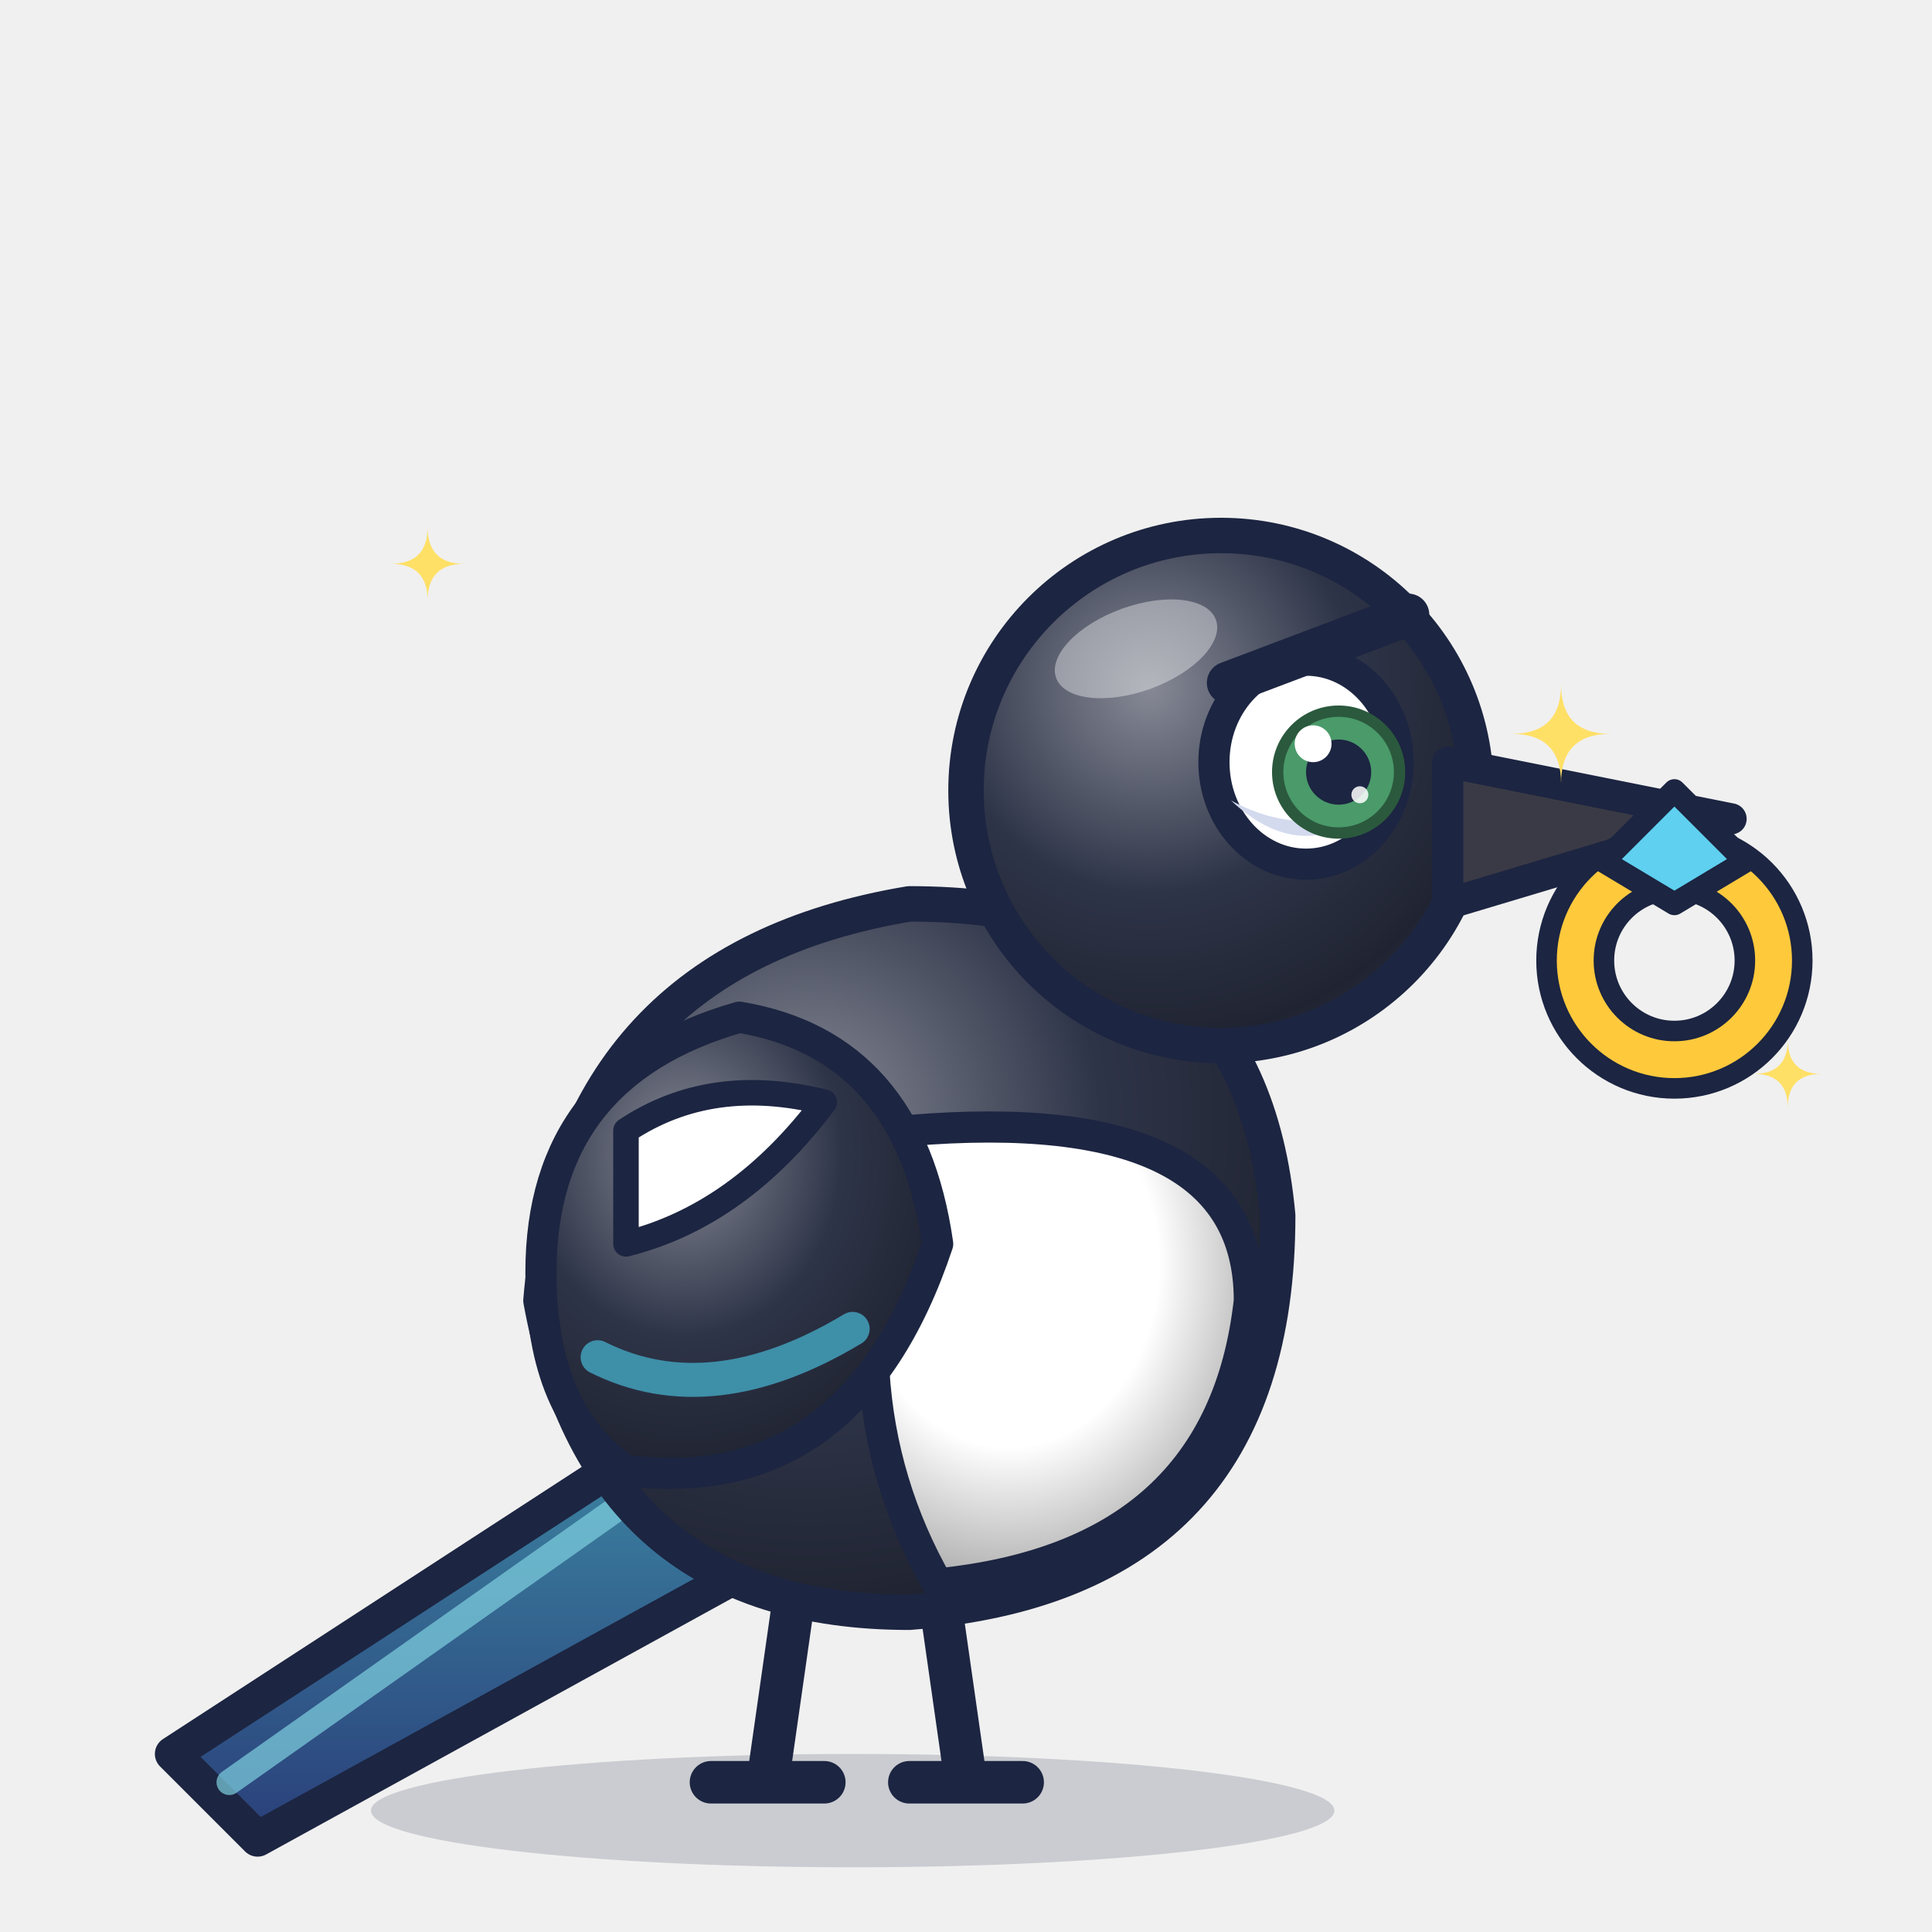
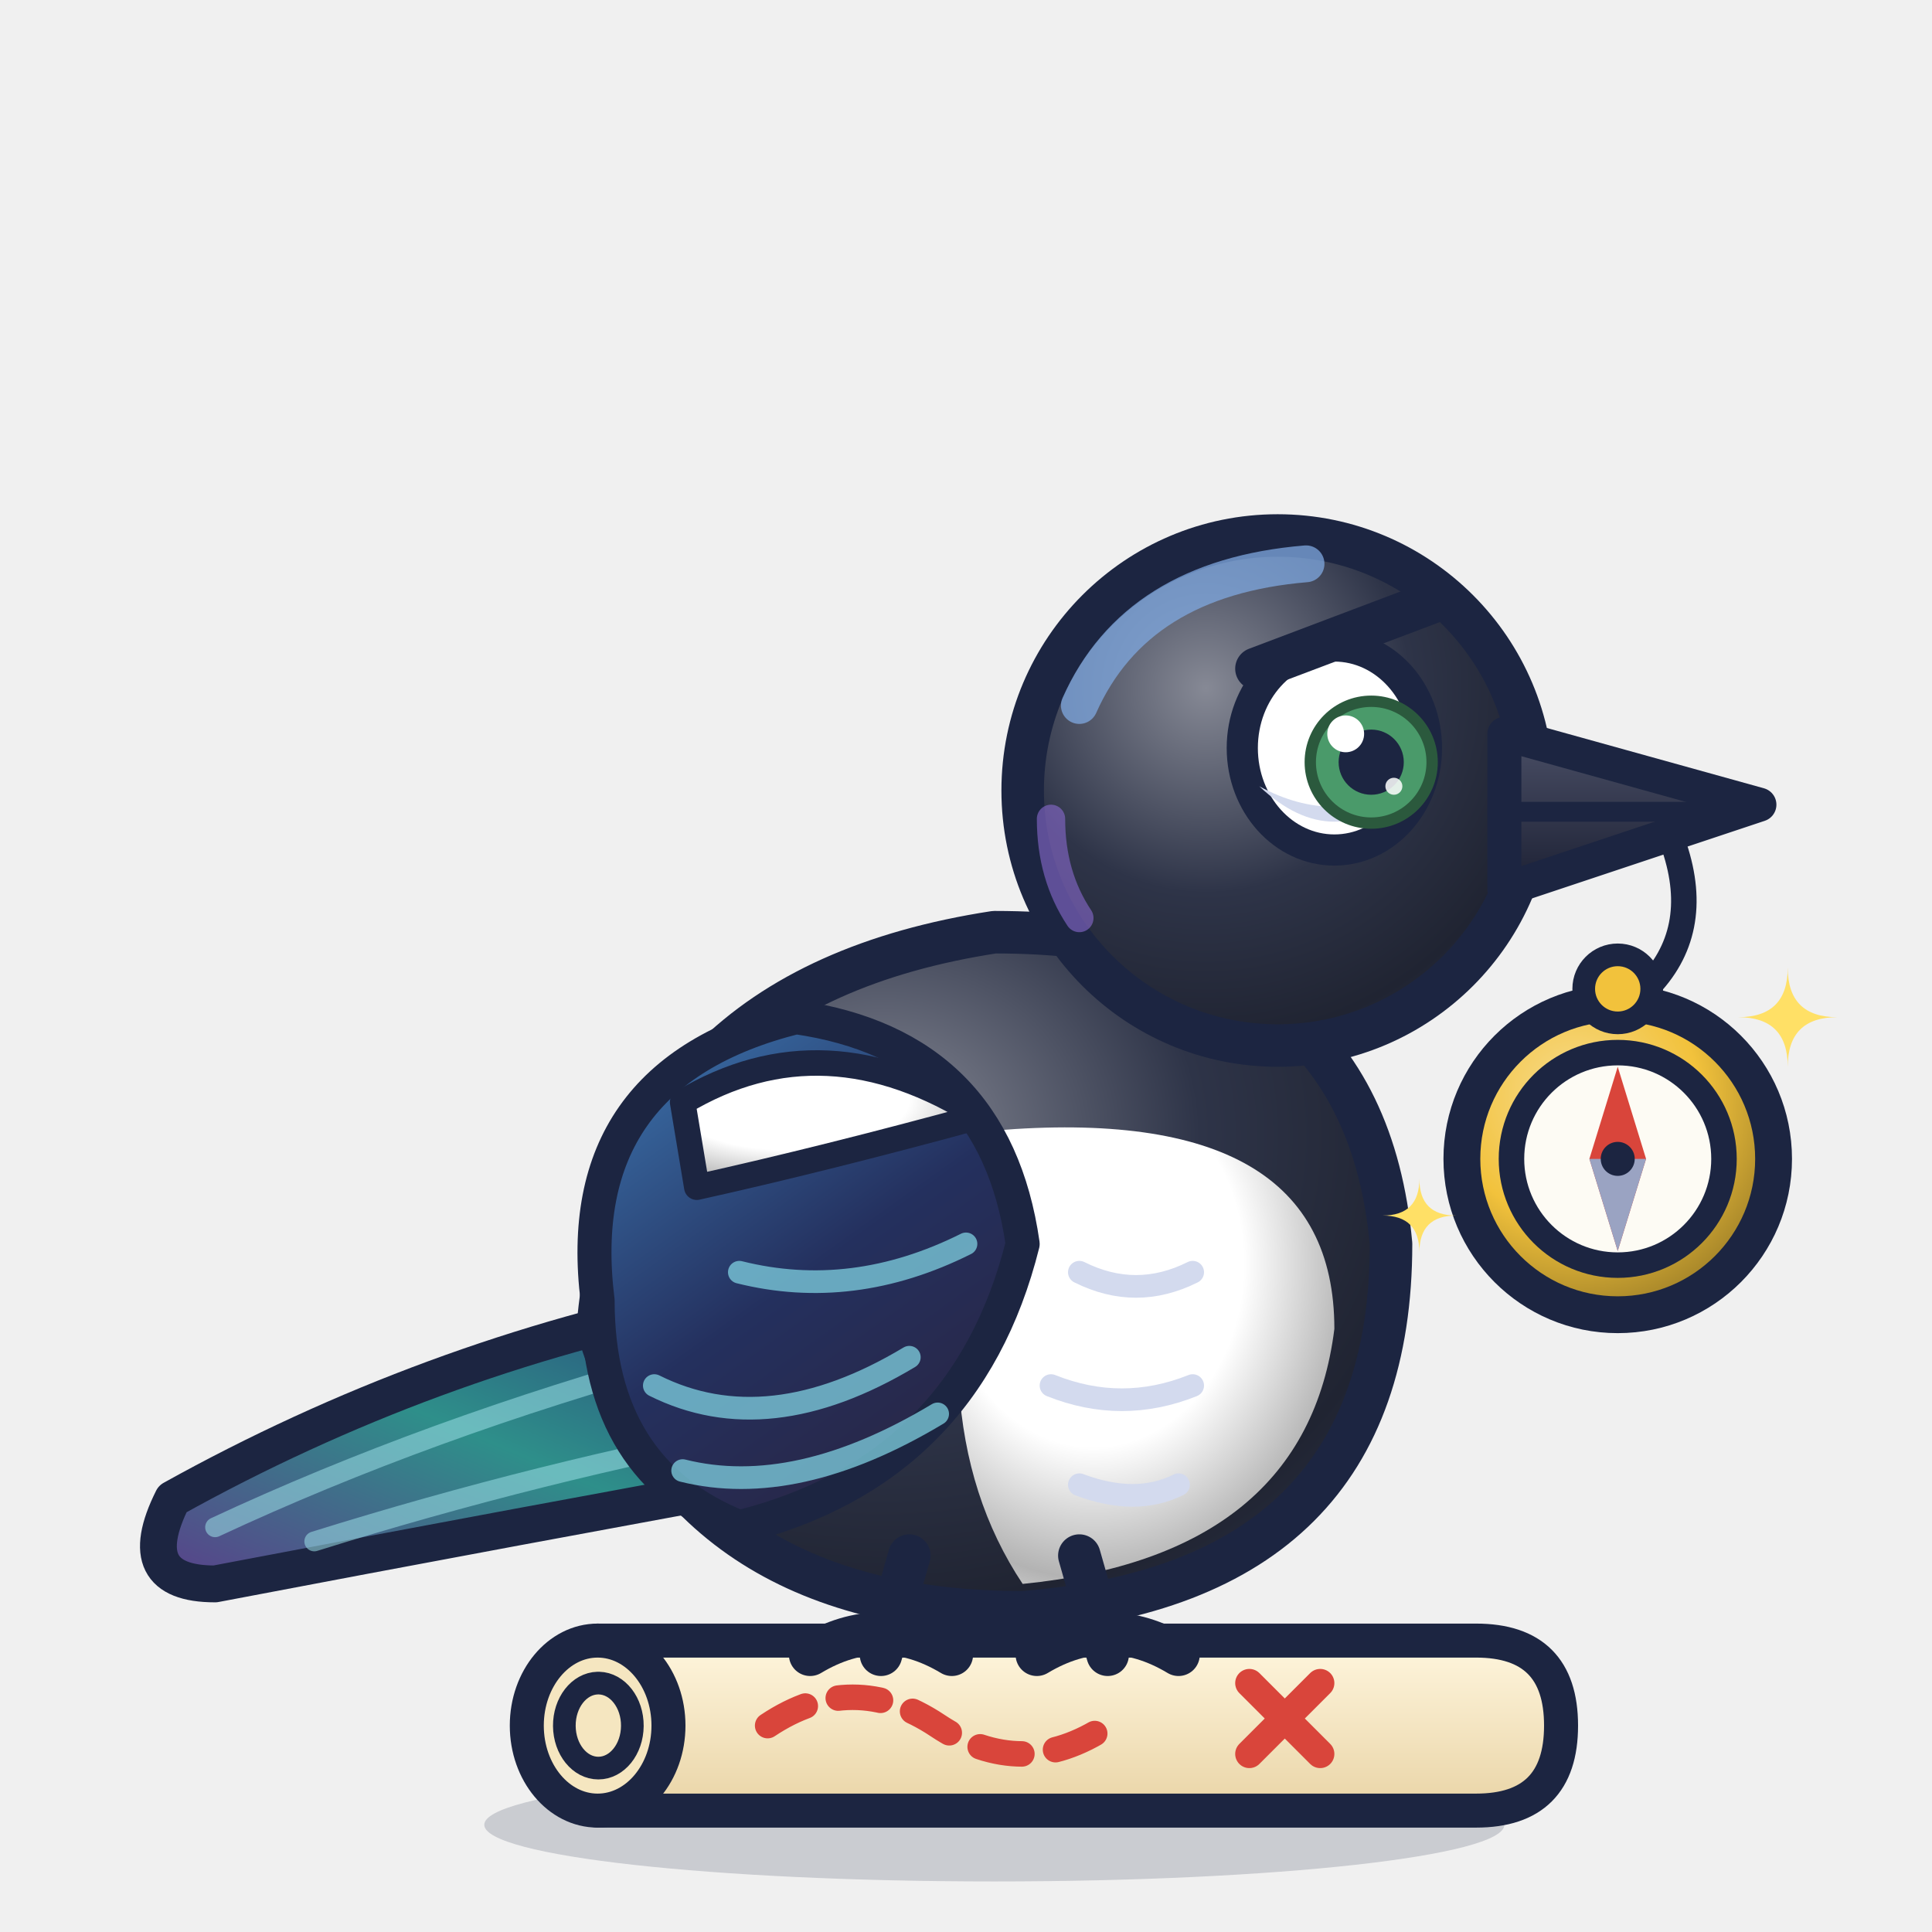
<svg viewBox="0 0 120 120" aria-hidden="true">
  <defs>
    <radialGradient id="melster_0" cx="36%" cy="30%" r="80%">
      <stop offset="0" stop-color="#868995" />
      <stop offset=".5" stop-color="#2E3448" />
      <stop offset=".86" stop-color="#202432" />
      <stop offset="1" stop-color="#282d3e" />
    </radialGradient>
    <radialGradient id="melster_1" cx="36%" cy="30%" r="80%">
      <stop offset="0" stop-color="#ffffff" />
      <stop offset=".5" stop-color="#FFFFFF" />
      <stop offset=".86" stop-color="#b3b3b3" />
      <stop offset="1" stop-color="#dbdbdb" />
    </radialGradient>
-     <linearGradient id="melster_2" x1="0" y1="0" x2="0" y2="1">
-       <stop offset="0" stop-color="#3E8FA8" />
-       <stop offset="1" stop-color="#2A3F7A" />
+     <linearGradient id="melster_2" x1=".2" y1="0" x2=".8" y2="1">
+       <stop offset="0" stop-color="#3A6FA8" />
+       <stop offset="0.5" stop-color="#24305E" />
+       <stop offset="1" stop-color="#2A2440" />
+     </linearGradient>
+     <linearGradient id="melster_3" x1="1" y1="0" x2="0" y2="1">
+       <stop offset="0" stop-color="#2A3F7A" />
+       <stop offset="0.5" stop-color="#2E8F8A" />
+       <stop offset="1" stop-color="#5A3F8A" />
+     </linearGradient>
+     <linearGradient id="melster_4" x1="0" y1="0" x2="0" y2="1">
+       <stop offset="0" stop-color="#FFF6DE" />
+       <stop offset="1" stop-color="#E9D4A6" />
+     </linearGradient>
+     <radialGradient id="melster_5" cx="36%" cy="30%" r="80%">
+       <stop offset="0" stop-color="#f7dc8e" />
+       <stop offset=".5" stop-color="#F2C23C" />
+       <stop offset=".86" stop-color="#a9882a" />
+       <stop offset="1" stop-color="#d0a734" />
+     </radialGradient>
+     <linearGradient id="melster_6" x1="0" y1="0" x2="0" y2="1">
+       <stop offset="0" stop-color="#4A4F66" />
+       <stop offset="1" stop-color="#1C2033" />
    </linearGradient>
  </defs>
  <g transform="translate(7.2 13.9) scale(0.88)">
-     <ellipse cx="52" cy="112" rx="34" ry="4" fill="#1C2541" opacity=".18" />
-     <path d="M44 82 L4 108 L10 114 L50 92 Z" fill="url(#melster_2)" stroke="#1C2541" stroke-width="2.50" stroke-linejoin="round" stroke-linecap="round" />
-     <path d="M42 86 L8 110" stroke="#7FD0E0" stroke-width="1.8" stroke-linecap="round" opacity=".7" />
-     <path d="M48 96 L46 110 M58 96 L60 110 M42 110 L50 110 M56 110 L64 110" fill="none" stroke="#1C2541" stroke-width="3.00" stroke-linejoin="round" stroke-linecap="round" />
-     <path d="M30 76 Q32 52 56 48 Q80 48 82 70 Q82 96 56 98 Q34 98 30 76 Z" fill="url(#melster_0)" stroke="#1C2541" stroke-width="2.50" stroke-linejoin="round" stroke-linecap="round" />
-     <path d="M56 64 Q80 62 80 76 Q78 94 58 96 Q50 82 56 64 Z" fill="url(#melster_1)" stroke="#1C2541" stroke-width="2.20" stroke-linejoin="round" stroke-linecap="round" />
-     <path d="M30 74 Q30 60 44 56 Q56 58 58 72 Q52 90 36 88 Q30 84 30 74 Z" fill="url(#melster_0)" stroke="#1C2541" stroke-width="2.20" stroke-linejoin="round" stroke-linecap="round" />
-     <path d="M36 64 Q42 60 50 62 Q44 70 36 72 Z" fill="#FFFFFF" stroke="#1C2541" stroke-width="1.80" stroke-linejoin="round" stroke-linecap="round" />
-     <path d="M34 80 Q42 84 52 78" fill="none" stroke="#3E8FA8" stroke-width="2.4" stroke-linecap="round" />
-     <circle cx="78" cy="40" r="18" fill="url(#melster_0)" stroke="#1C2541" stroke-width="2.50" stroke-linejoin="round" stroke-linecap="round" />
-     <ellipse cx="72" cy="30" rx="6" ry="3" fill="#fff" opacity=".38" transform="rotate(-20 72 30)" />
-     <path d="M94 38 L114 42 L94 48 Z" fill="#3A3A46" stroke="#1C2541" stroke-width="2.20" stroke-linejoin="round" stroke-linecap="round" />
-     <circle cx="110" cy="52" r="7" fill="none" stroke="#1C2541" stroke-width="5.5" />
-     <circle cx="110" cy="52" r="7" fill="none" stroke="#FFC93C" stroke-width="2.6" />
-     <path d="M105 45 L110 40 L115 45 L110 48 Z" fill="#5FD0F0" stroke="#1C2541" stroke-width="1.60" stroke-linejoin="round" stroke-linecap="round" />
-     <path d="M102 32.5 Q102 36 105.5 36 Q102 36 102 39.5 Q102 36 98.5 36 Q102 36 102 32.5 Z" fill="#FFE066" />
-     <path d="M118 57.6 Q118 60 120.4 60 Q118 60 118 62.4 Q118 60 115.6 60 Q118 60 118 57.6 Z" fill="#FFE066" />
-     <ellipse cx="84" cy="38" rx="6.5" ry="7.2" fill="#fff" stroke="#1C2541" stroke-width="2.20" stroke-linejoin="round" stroke-linecap="round" />
-     <path d="M78.7 40.7 Q84 45.7 89.3 40.7 Q84 43.6 78.7 40.7 Z" fill="#D3DAEE" />
-     <circle cx="86.3" cy="38.7" r="4.3" fill="#4A9A6A" stroke="#2b593d" stroke-width="0.8" />
-     <circle cx="86.3" cy="38.7" r="2.3" fill="#1C2541" />
-     <circle cx="84.5" cy="36.7" r="1.3" fill="#fff" />
-     <circle cx="87.8" cy="40.3" r="0.6" fill="#fff" opacity=".85" />
-     <path d="M91.2 27.6 L78.5 32.4" fill="none" stroke="#1C2541" stroke-width="3" stroke-linecap="round" />
-     <path d="M16 34 l0 0" />
-     <path d="M22 21.4 Q22 24 24.6 24 Q22 24 22 26.6 Q22 24 19.4 24 Q22 24 22 21.4 Z" fill="#FFE066" />
+     <ellipse cx="62" cy="113" rx="36" ry="4" fill="#1C2541" opacity=".18" />
+     <path d="M42 76 Q22 80 4 90 Q1 96 7 96 Q28 92 50 88 Z" fill="url(#melster_3)" stroke="#1C2541" stroke-width="2.60" stroke-linejoin="round" stroke-linecap="round" />
+     <path d="M40 80 Q22 85 7 92 M46 85 Q30 88 14 93" fill="none" stroke="#9BE0E8" stroke-width="1.4" stroke-linecap="round" opacity=".55" />
+     <path d="M34 100 L96 100 Q102 100 102 106 Q102 112 96 112 L34 112 Z" fill="url(#melster_4)" stroke="#1C2541" stroke-width="2.40" stroke-linejoin="round" stroke-linecap="round" />
+     <ellipse cx="34" cy="106" rx="5" ry="6" fill="#F5E6C0" stroke="#1C2541" stroke-width="2.40" stroke-linejoin="round" stroke-linecap="round" />
+     <path d="M34 103 a2.4 3 0 1 0 0.1 0" fill="none" stroke="#1C2541" stroke-width="1.60" stroke-linejoin="round" stroke-linecap="round" />
+     <path d="M46 106 q6 -4 12 0 t12 0" fill="none" stroke="#D9453B" stroke-width="1.8" stroke-dasharray="3 2.4" stroke-linecap="round" />
+     <path d="M80 103 l5 5 M85 103 l-5 5" stroke="#D9453B" stroke-width="2" stroke-linecap="round" />
+     <path d="M34 78 Q36 54 62 50 Q88 50 90 72 Q90 96 64 98 Q40 98 34 78 Z" fill="url(#melster_0)" stroke="#1C2541" stroke-width="3.00" stroke-linejoin="round" stroke-linecap="round" />
+     <path d="M62 64 Q86 62 86 78 Q84 94 64 96 Q56 84 62 64 Z" fill="url(#melster_1)" />
+     <path d="M68 74 q4 2 8 0 M66 82 q5 2 10 0 M68 89 q4 1.5 7 0" fill="none" stroke="#D3DAEE" stroke-width="1.6" stroke-linecap="round" />
+     <path d="M34 76 Q32 60 48 56 Q62 58 64 72 Q60 88 44 92 Q34 88 34 76 Z" fill="url(#melster_2)" stroke="#1C2541" stroke-width="2.40" stroke-linejoin="round" stroke-linecap="round" />
+     <path d="M40 62 Q50 56 61 63 Q50 66 41 68 Z" fill="url(#melster_1)" stroke="#1C2541" stroke-width="1.80" stroke-linejoin="round" stroke-linecap="round" />
+     <path d="M38 82 Q46 86 56 80 M40 88 Q48 90 58 84 M44 74 Q52 76 60 72" fill="none" stroke="#7FD0E0" stroke-width="1.6" stroke-linecap="round" opacity=".75" />
+     <path d="M56 94 L54 101 M68 94 L70 101 M49 101 Q54 98 59 101 M65 101 Q70 98 75 101" fill="none" stroke="#1C2541" stroke-width="3.00" stroke-linejoin="round" stroke-linecap="round" />
+     <circle cx="82" cy="40" r="18" fill="url(#melster_0)" stroke="#1C2541" stroke-width="3.00" stroke-linejoin="round" stroke-linecap="round" />
+     <path d="M68 34 Q72 25 84 24" fill="none" stroke="#7FA8E0" stroke-width="2.6" stroke-linecap="round" opacity=".75" />
+     <path d="M66 42 Q66 46 68 49" fill="none" stroke="#8A6AD0" stroke-width="2" stroke-linecap="round" opacity=".6" />
+     <path d="M98 36 L116 41 L98 47 Z" fill="url(#melster_6)" stroke="#1C2541" stroke-width="2.40" stroke-linejoin="round" stroke-linecap="round" />
+     <path d="M98 41.5 L112 41.5" fill="none" stroke="#1C2541" stroke-width="1.40" stroke-linejoin="round" stroke-linecap="round" />
+     <path d="M110 44 Q112 50 108 54" fill="none" stroke="#1C2541" stroke-width="1.80" stroke-linejoin="round" stroke-linecap="round" />
+     <circle cx="106" cy="66" r="11" fill="url(#melster_5)" stroke="#1C2541" stroke-width="2.60" stroke-linejoin="round" stroke-linecap="round" />
+     <circle cx="106" cy="66" r="7.5" fill="#FDFBF4" stroke="#1C2541" stroke-width="1.80" stroke-linejoin="round" stroke-linecap="round" />
+     <path d="M106 59.5 L108 66 L106 72.5 L104 66 Z" fill="#D9453B" />
+     <path d="M106 66 L108 66 L106 72.5 L104 66 Z" fill="#9AA3C2" />
+     <circle cx="106" cy="66" r="1.2" fill="#1C2541" />
+     <circle cx="106" cy="54" r="2.4" fill="#F2C23C" stroke="#1C2541" stroke-width="1.60" stroke-linejoin="round" stroke-linecap="round" />
+     <path d="M118 52.5 Q118 56 121.5 56 Q118 56 118 59.5 Q118 56 114.5 56 Q118 56 118 52.5 Z" fill="#FFE066" />
+     <path d="M92 67.4 Q92 70 94.6 70 Q92 70 92 72.6 Q92 70 89.4 70 Q92 70 92 67.4 Z" fill="#FFE066" />
+     <ellipse cx="86" cy="37" rx="6.5" ry="7.2" fill="#fff" stroke="#1C2541" stroke-width="2.20" stroke-linejoin="round" stroke-linecap="round" />
+     <path d="M80.7 39.7 Q86 44.7 91.3 39.7 Q86 42.6 80.7 39.7 Z" fill="#D3DAEE" />
+     <circle cx="88.6" cy="38" r="4.3" fill="#4A9A6A" stroke="#2b593d" stroke-width="0.8" />
+     <circle cx="88.6" cy="38" r="2.3" fill="#1C2541" />
+     <circle cx="86.8" cy="36" r="1.3" fill="#fff" />
+     <circle cx="90.2" cy="39.7" r="0.6" fill="#fff" opacity=".85" />
+     <path d="M93.2 26.6 L80.5 31.4" fill="none" stroke="#1C2541" stroke-width="3" stroke-linecap="round" />
  </g>
</svg>
